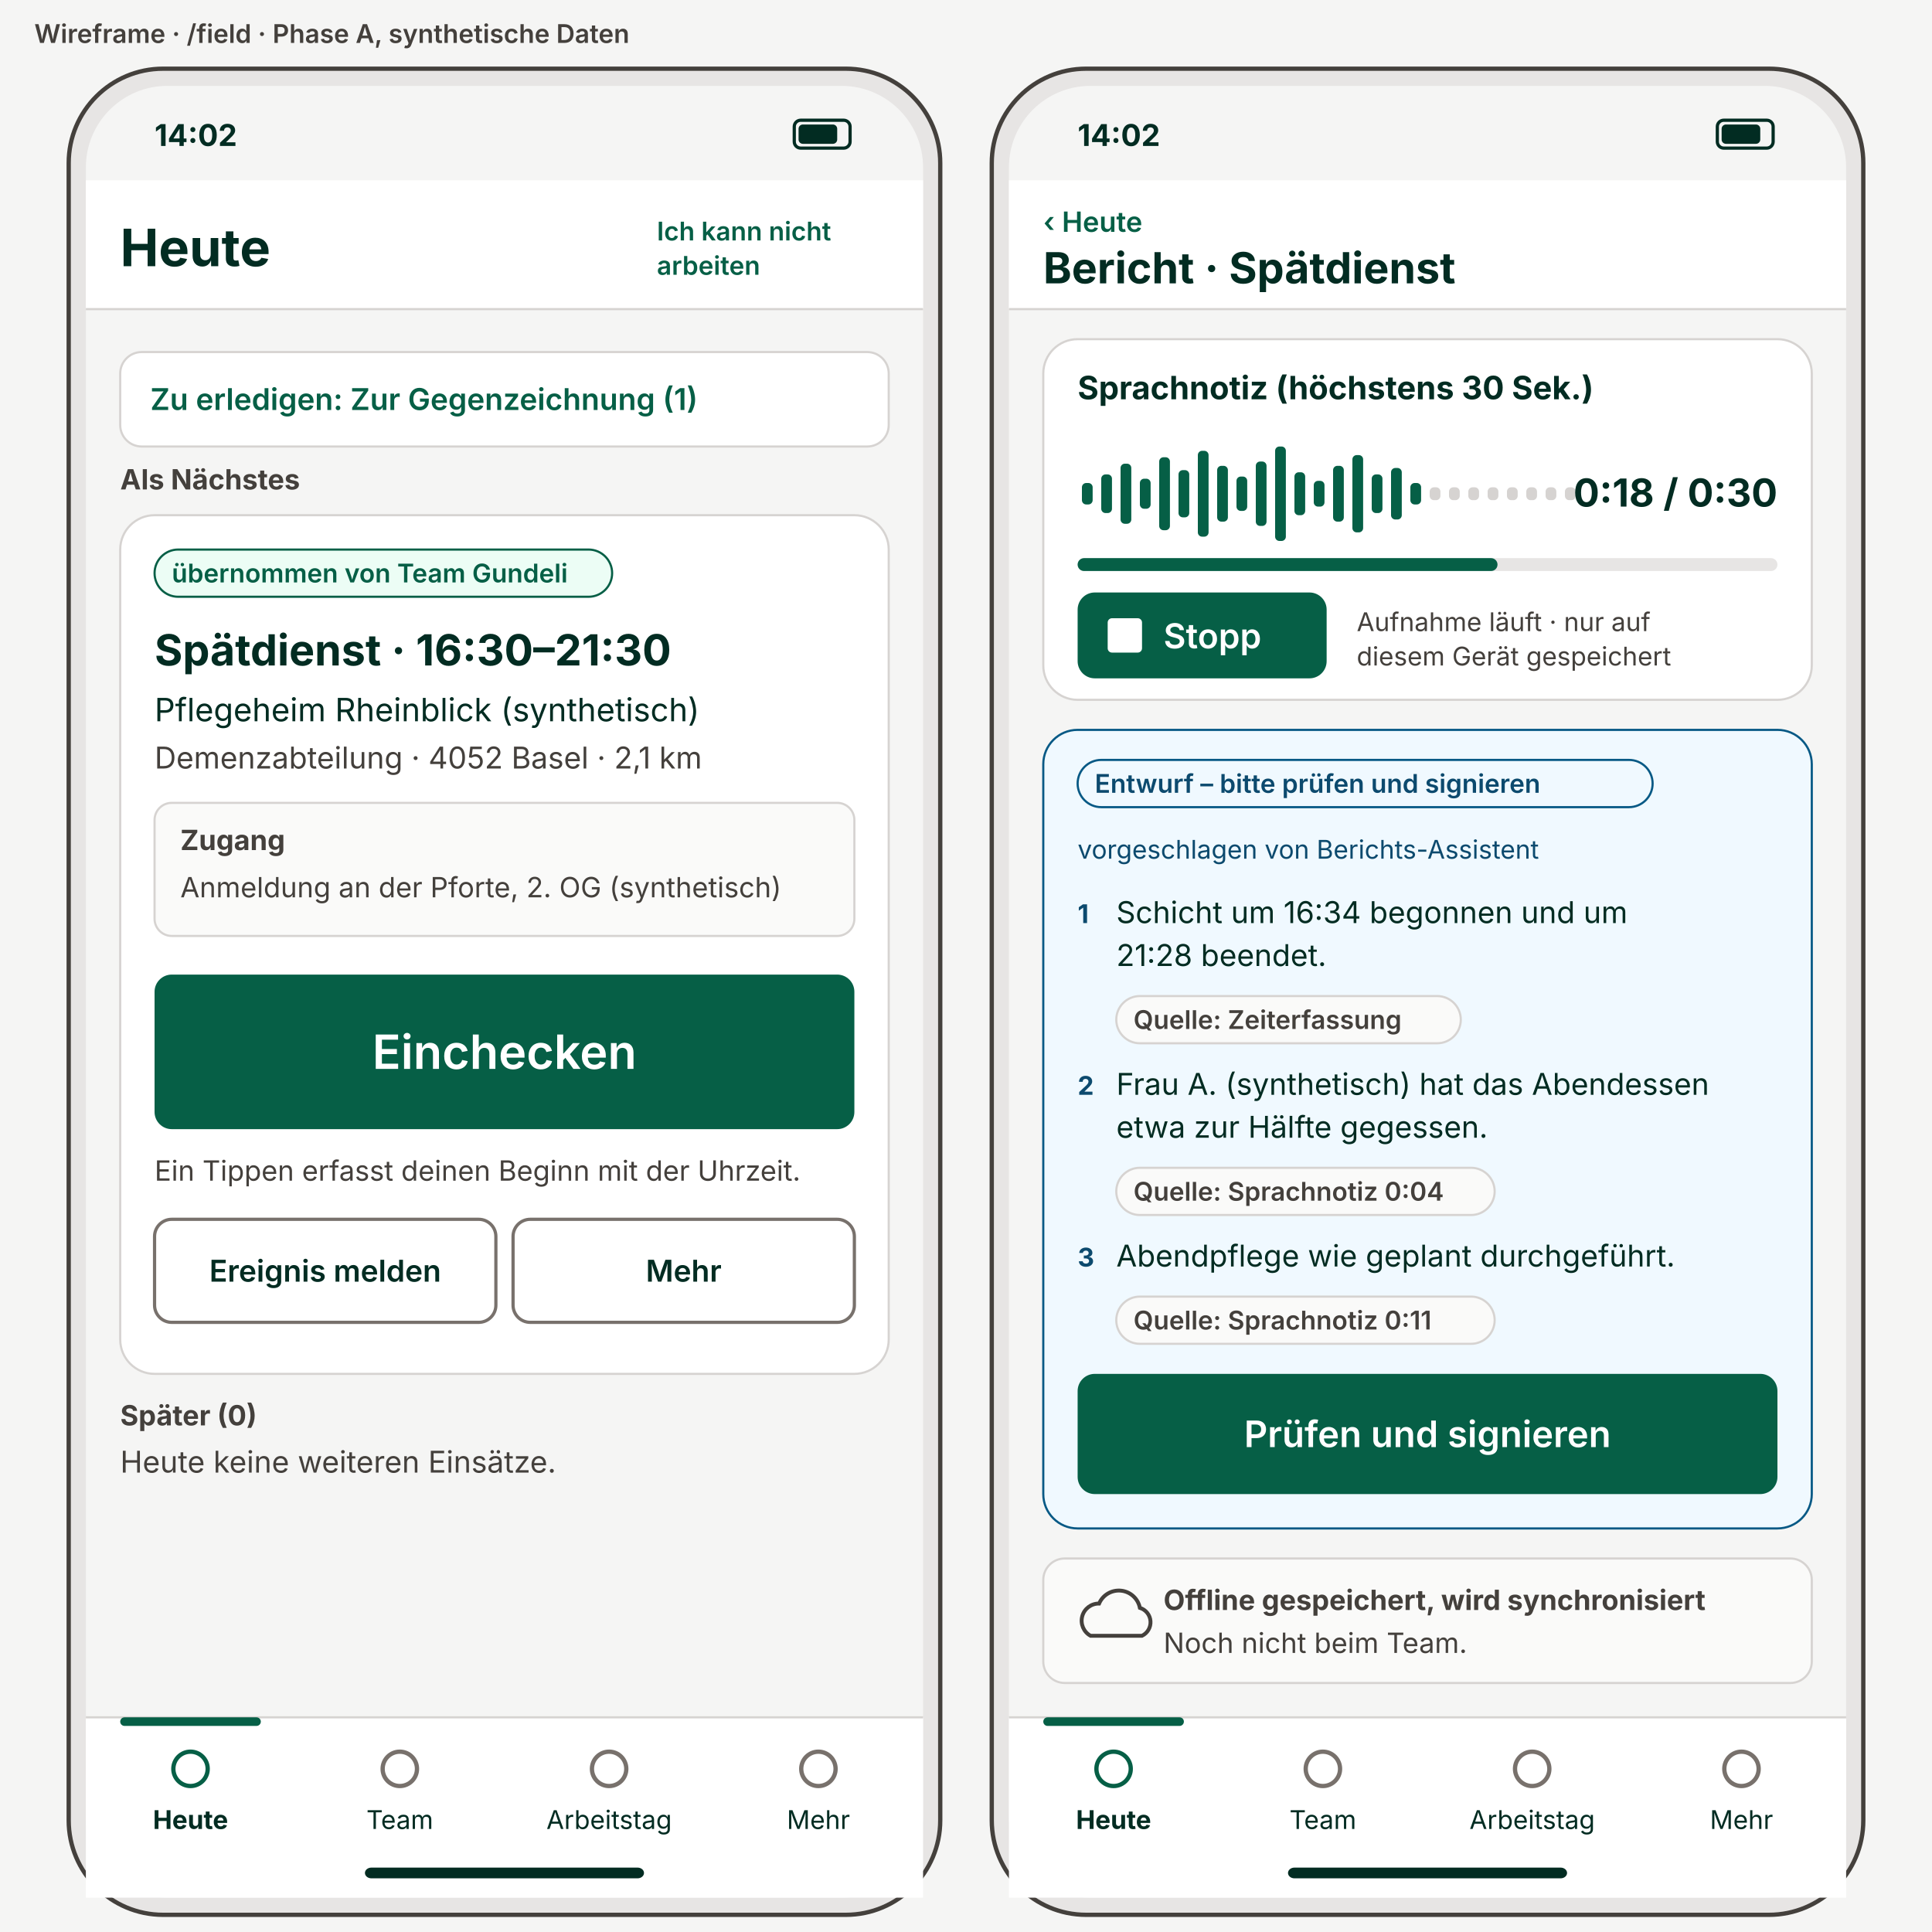
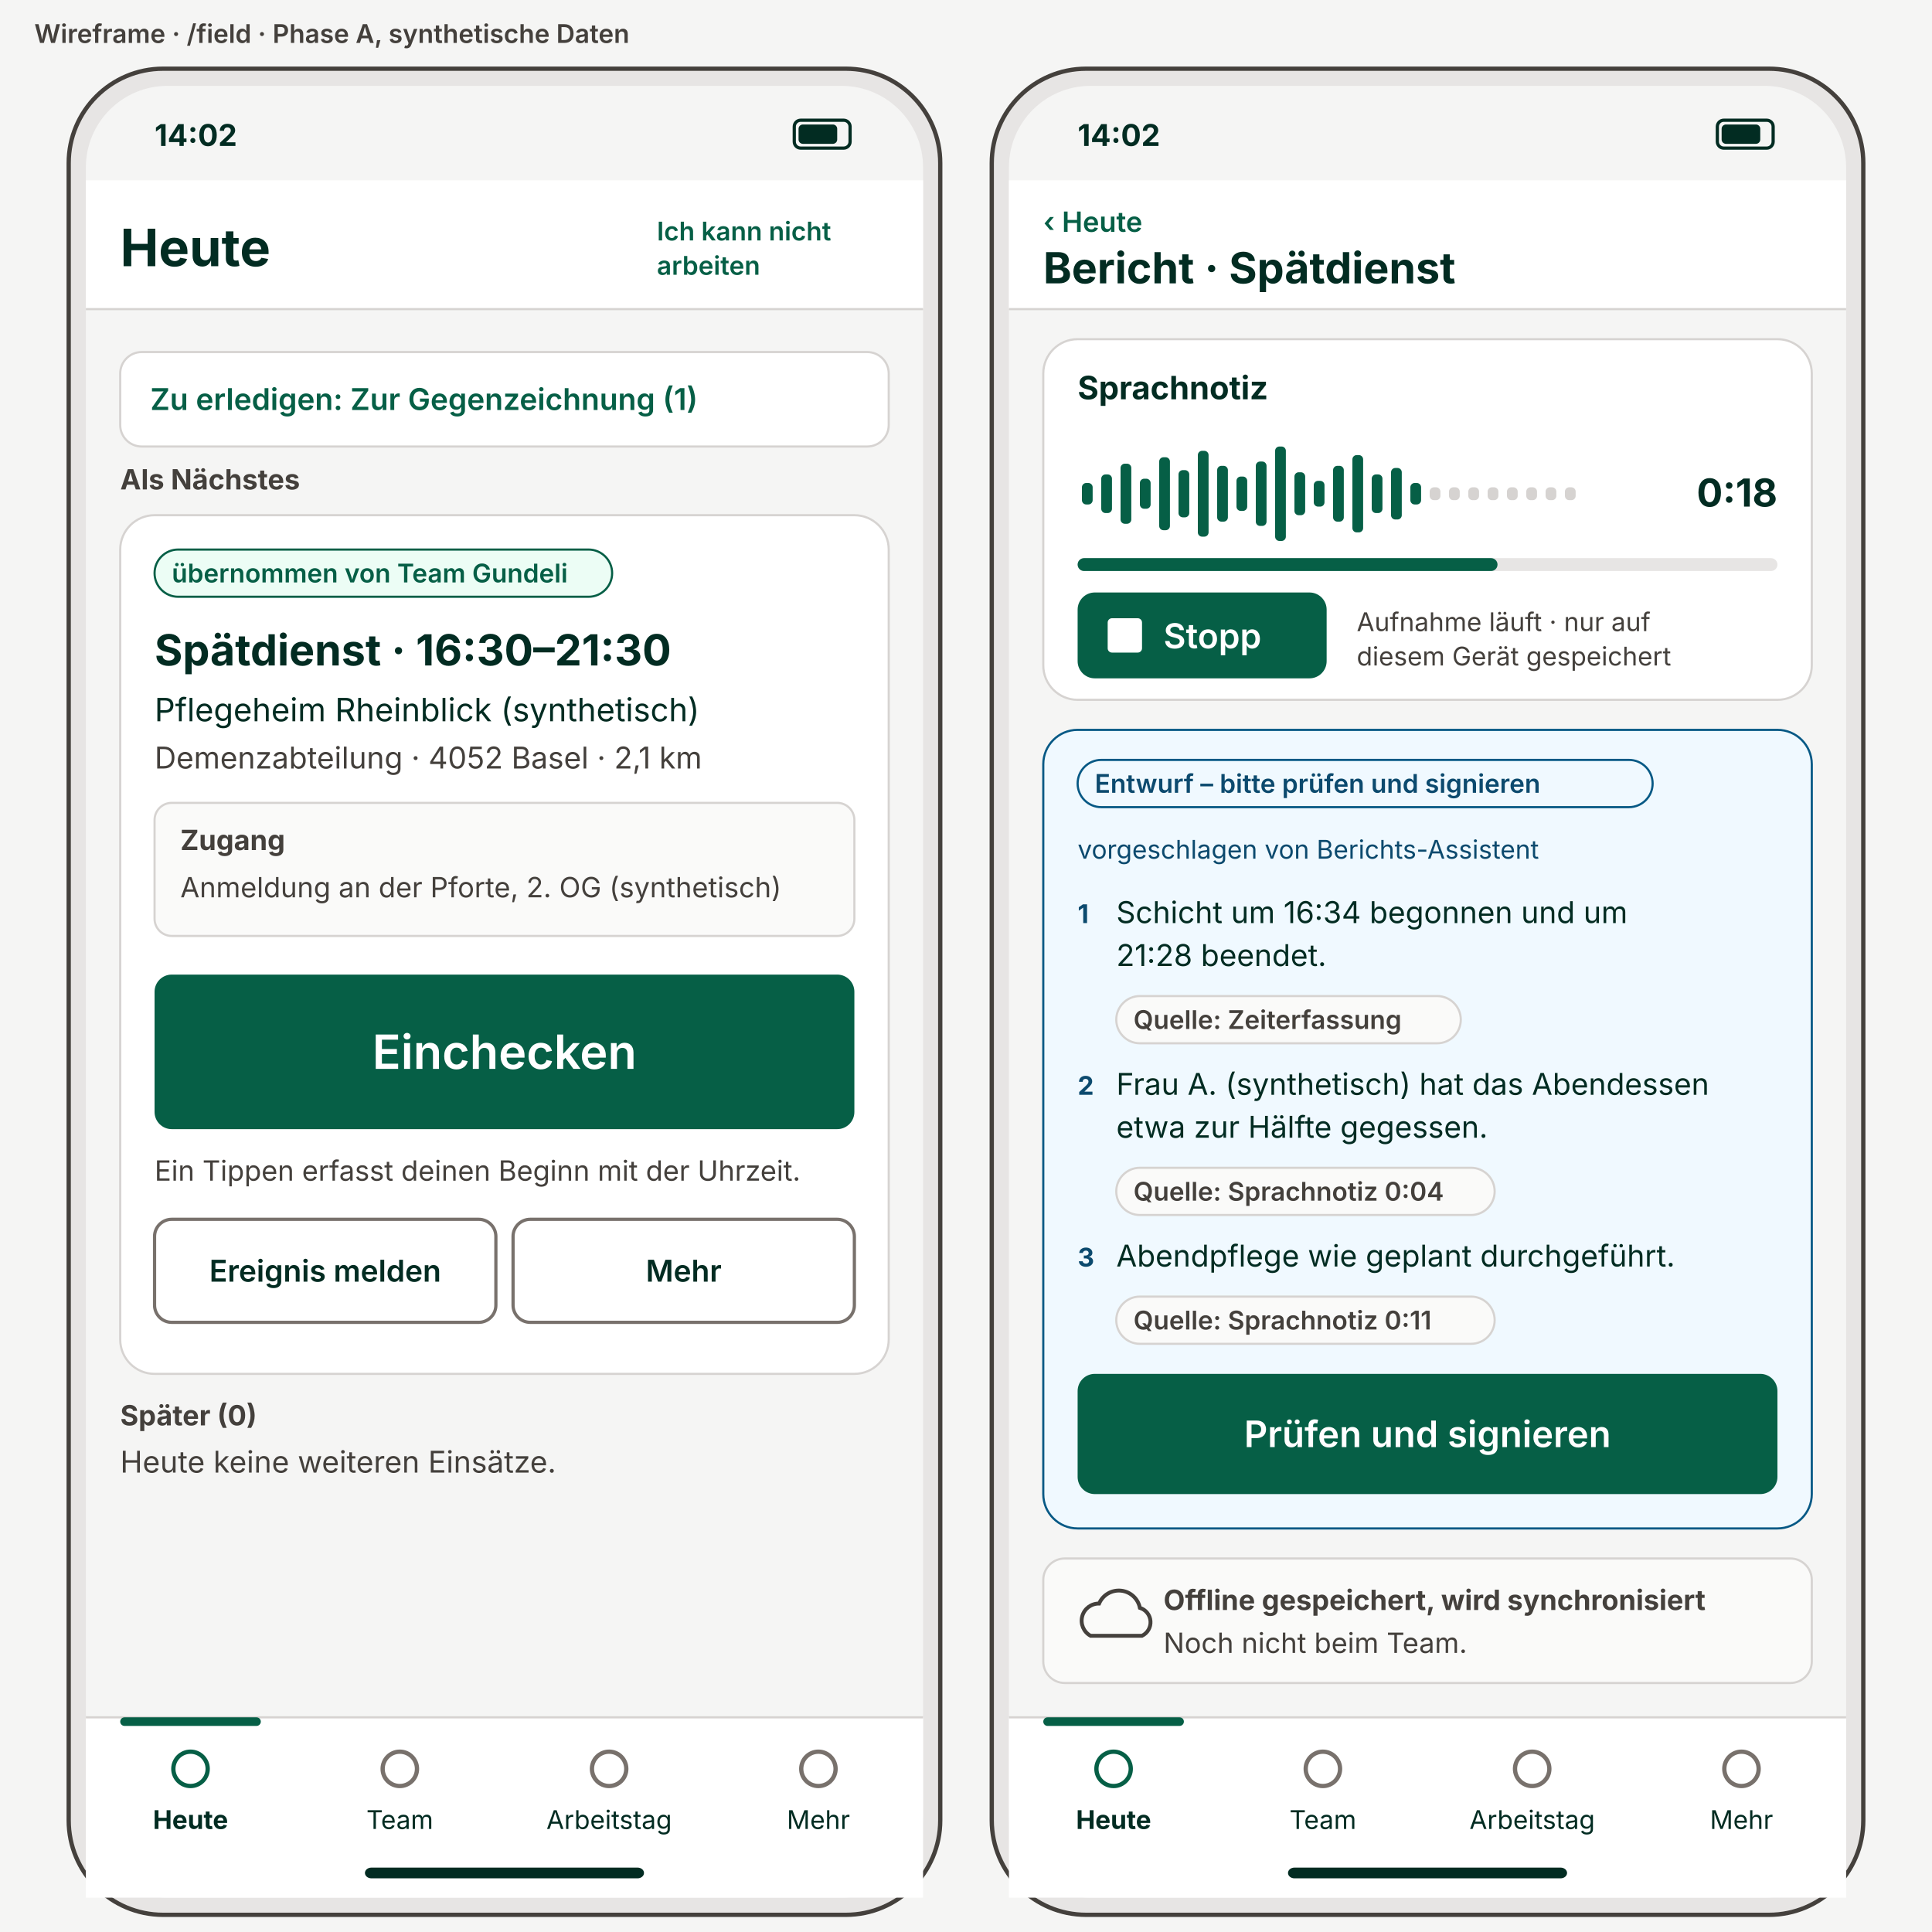
<svg xmlns="http://www.w3.org/2000/svg" width="900" height="900" viewBox="0 0 900 900" font-family="Inter, Arial, sans-serif" role="img" aria-label="Wireframe Caregiver Mobile /field">
  <rect x="0" y="0" width="900" height="900" rx="0" fill="#f5f5f4" />
  <text x="16" y="20" font-size="12" font-weight="600" fill="#44403c" text-anchor="start">Wireframe · /field · Phase A, synthetische Daten</text>
  <rect x="32" y="32" width="406" height="860" rx="44" fill="#e7e5e4" stroke="#44403c" stroke-width="2" />
  <rect x="40" y="40" width="390" height="844" rx="38" fill="#f5f5f4" />
  <text x="72" y="68" font-size="14" font-weight="700" fill="#022c22" text-anchor="start">14:02</text>
  <rect x="370" y="56" width="26" height="13" rx="3" fill="none" stroke="#022c22" stroke-width="1.5" />
  <rect x="372" y="58" width="18" height="9" rx="2" fill="#022c22" />
  <rect x="40" y="84" width="390" height="60" rx="0" fill="#ffffff" />
  <line x1="40" y1="144" x2="430" y2="144" stroke="#d6d3d1" stroke-width="1" />
  <text x="56" y="124" font-size="24" font-weight="700" fill="#022c22" text-anchor="start">Heute</text>
  <rect x="40" y="800" width="390" height="84" rx="0" fill="#ffffff" />
  <line x1="40" y1="800" x2="430" y2="800" stroke="#d6d3d1" stroke-width="1" />
  <rect x="56.0" y="800" width="65.5" height="4" rx="2" fill="#065f46" />
  <circle cx="88.75" cy="824" r="8" fill="none" stroke="#065f46" stroke-width="2" />
  <text x="88.75" y="852" font-size="12" font-weight="700" fill="#022c22" text-anchor="middle">Heute</text>
  <circle cx="186.25" cy="824" r="8" fill="none" stroke="#78716c" stroke-width="2" />
  <text x="186.25" y="852" font-size="12" font-weight="400" fill="#022c22" text-anchor="middle">Team</text>
  <circle cx="283.75" cy="824" r="8" fill="none" stroke="#78716c" stroke-width="2" />
  <text x="283.75" y="852" font-size="12" font-weight="400" fill="#022c22" text-anchor="middle">Arbeitstag</text>
  <circle cx="381.25" cy="824" r="8" fill="none" stroke="#78716c" stroke-width="2" />
  <text x="381.25" y="852" font-size="12" font-weight="400" fill="#022c22" text-anchor="middle">Mehr</text>
  <rect x="170" y="870" width="130" height="5" rx="3" fill="#022c22" />
  <text x="306" y="112" font-size="12" font-weight="600" fill="#065f46" text-anchor="start">Ich kann nicht</text>
  <text x="306" y="128" font-size="12" font-weight="600" fill="#065f46" text-anchor="start">arbeiten</text>
  <rect x="56" y="164" width="358" height="44" rx="10" fill="#ffffff" stroke="#d6d3d1" stroke-width="1" />
  <text x="70" y="191" font-size="14" font-weight="600" fill="#065f46" text-anchor="start">Zu erledigen: Zur Gegenzeichnung (1)</text>
  <text x="56" y="228" font-size="13" font-weight="700" fill="#44403c" text-anchor="start">Als Nächstes</text>
  <rect x="56" y="240" width="358" height="400" rx="16" fill="#ffffff" stroke="#d6d3d1" stroke-width="1" />
  <rect x="72" y="256" width="213.16" height="22" rx="11.0" fill="#ecfdf5" stroke="#065f46" stroke-width="1" />
  <text x="80" y="271.32" font-size="12" font-weight="600" fill="#065f46" text-anchor="start">übernommen von Team Gundeli</text>
  <text x="72" y="310" font-size="20" font-weight="700" fill="#022c22" text-anchor="start">Spätdienst · 16:30–21:30</text>
  <text x="72" y="336" font-size="15" font-weight="400" fill="#022c22" text-anchor="start">Pflegeheim Rheinblick (synthetisch)</text>
  <text x="72" y="358" font-size="14" font-weight="400" fill="#44403c" text-anchor="start">Demenzabteilung · 4052 Basel · 2,1 km</text>
  <rect x="72" y="374" width="326" height="62" rx="8" fill="#fafaf9" stroke="#d6d3d1" stroke-width="1" />
  <text x="84" y="396" font-size="13" font-weight="700" fill="#44403c" text-anchor="start">Zugang</text>
  <text x="84" y="418" font-size="13" font-weight="400" fill="#44403c" text-anchor="start">Anmeldung an der Pforte, 2. OG (synthetisch)</text>
  <rect x="72" y="454" width="326" height="72" rx="8" fill="#065f46" />
  <text x="235.0" y="497.92" font-size="22" font-weight="600" fill="#ffffff" text-anchor="middle">Einchecken</text>
  <text x="72" y="550" font-size="13" font-weight="400" fill="#44403c" text-anchor="start">Ein Tippen erfasst deinen Beginn mit der Uhrzeit.</text>
  <rect x="72" y="568" width="159.0" height="48" rx="8" fill="#ffffff" stroke="#78716c" stroke-width="1.5" />
  <text x="151.5" y="597.04" font-size="14" font-weight="600" fill="#022c22" text-anchor="middle">Ereignis melden</text>
  <rect x="239.0" y="568" width="159.0" height="48" rx="8" fill="#ffffff" stroke="#78716c" stroke-width="1.5" />
  <text x="318.5" y="597.04" font-size="14" font-weight="600" fill="#022c22" text-anchor="middle">Mehr</text>
  <text x="56" y="664" font-size="13" font-weight="700" fill="#44403c" text-anchor="start">Später (0)</text>
  <text x="56" y="686" font-size="14" font-weight="400" fill="#44403c" text-anchor="start">Heute keine weiteren Einsätze.</text>
  <rect x="462" y="32" width="406" height="860" rx="44" fill="#e7e5e4" stroke="#44403c" stroke-width="2" />
  <rect x="470" y="40" width="390" height="844" rx="38" fill="#f5f5f4" />
  <text x="502" y="68" font-size="14" font-weight="700" fill="#022c22" text-anchor="start">14:02</text>
  <rect x="800" y="56" width="26" height="13" rx="3" fill="none" stroke="#022c22" stroke-width="1.5" />
  <rect x="802" y="58" width="18" height="9" rx="2" fill="#022c22" />
  <rect x="470" y="84" width="390" height="60" rx="0" fill="#ffffff" />
  <line x1="470" y1="144" x2="860" y2="144" stroke="#d6d3d1" stroke-width="1" />
  <text x="486" y="108" font-size="13" font-weight="600" fill="#065f46" text-anchor="start">‹ Heute</text>
  <text x="486" y="132" font-size="20" font-weight="700" fill="#022c22" text-anchor="start">Bericht · Spätdienst</text>
  <rect x="470" y="800" width="390" height="84" rx="0" fill="#ffffff" />
  <line x1="470" y1="800" x2="860" y2="800" stroke="#d6d3d1" stroke-width="1" />
  <rect x="486.0" y="800" width="65.5" height="4" rx="2" fill="#065f46" />
  <circle cx="518.75" cy="824" r="8" fill="none" stroke="#065f46" stroke-width="2" />
  <text x="518.75" y="852" font-size="12" font-weight="700" fill="#022c22" text-anchor="middle">Heute</text>
  <circle cx="616.25" cy="824" r="8" fill="none" stroke="#78716c" stroke-width="2" />
  <text x="616.25" y="852" font-size="12" font-weight="400" fill="#022c22" text-anchor="middle">Team</text>
  <circle cx="713.75" cy="824" r="8" fill="none" stroke="#78716c" stroke-width="2" />
  <text x="713.75" y="852" font-size="12" font-weight="400" fill="#022c22" text-anchor="middle">Arbeitstag</text>
  <circle cx="811.25" cy="824" r="8" fill="none" stroke="#78716c" stroke-width="2" />
  <text x="811.25" y="852" font-size="12" font-weight="400" fill="#022c22" text-anchor="middle">Mehr</text>
  <rect x="600" y="870" width="130" height="5" rx="3" fill="#022c22" />
  <rect x="486" y="158" width="358" height="168" rx="16" fill="#ffffff" stroke="#d6d3d1" stroke-width="1" />
-   <text x="502" y="186" font-size="15" font-weight="700" fill="#022c22" text-anchor="start">Sprachnotiz (höchstens 30 Sek.)</text>
+   <text x="502" y="186" font-size="15" font-weight="700" fill="#022c22" text-anchor="start">Sprachnotiz</text>
  <rect x="504" y="225.0" width="5" height="10" rx="2" fill="#065f46" />
  <rect x="513" y="221.0" width="5" height="18" rx="2" fill="#065f46" />
  <rect x="522" y="216.0" width="5" height="28" rx="2" fill="#065f46" />
  <rect x="531" y="223.0" width="5" height="14" rx="2" fill="#065f46" />
  <rect x="540" y="213.0" width="5" height="34" rx="2" fill="#065f46" />
  <rect x="549" y="219.0" width="5" height="22" rx="2" fill="#065f46" />
  <rect x="558" y="210.0" width="5" height="40" rx="2" fill="#065f46" />
  <rect x="567" y="217.0" width="5" height="26" rx="2" fill="#065f46" />
  <rect x="576" y="222.0" width="5" height="16" rx="2" fill="#065f46" />
  <rect x="585" y="215.0" width="5" height="30" rx="2" fill="#065f46" />
  <rect x="594" y="208.0" width="5" height="44" rx="2" fill="#065f46" />
  <rect x="603" y="220.0" width="5" height="20" rx="2" fill="#065f46" />
  <rect x="612" y="224.0" width="5" height="12" rx="2" fill="#065f46" />
  <rect x="621" y="217.0" width="5" height="26" rx="2" fill="#065f46" />
  <rect x="630" y="212.0" width="5" height="36" rx="2" fill="#065f46" />
  <rect x="639" y="221.0" width="5" height="18" rx="2" fill="#065f46" />
  <rect x="648" y="218.0" width="5" height="24" rx="2" fill="#065f46" />
  <rect x="657" y="225.0" width="5" height="10" rx="2" fill="#065f46" />
  <rect x="666" y="227.0" width="5" height="6" rx="2" fill="#d6d3d1" />
  <rect x="675" y="227.0" width="5" height="6" rx="2" fill="#d6d3d1" />
  <rect x="684" y="227.0" width="5" height="6" rx="2" fill="#d6d3d1" />
  <rect x="693" y="227.0" width="5" height="6" rx="2" fill="#d6d3d1" />
  <rect x="702" y="227.0" width="5" height="6" rx="2" fill="#d6d3d1" />
  <rect x="711" y="227.0" width="5" height="6" rx="2" fill="#d6d3d1" />
  <rect x="720" y="227.0" width="5" height="6" rx="2" fill="#d6d3d1" />
  <rect x="729" y="227.0" width="5" height="6" rx="2" fill="#d6d3d1" />
-   <text x="828" y="236" font-size="18" font-weight="700" fill="#022c22" text-anchor="end">0:18 / 0:30</text>
+   <text x="828" y="236" font-size="18" font-weight="700" fill="#022c22" text-anchor="end">0:18</text>
  <rect x="502" y="260" width="326" height="6" rx="3" fill="#e7e5e4" />
  <rect x="502" y="260" width="195.6" height="6" rx="3" fill="#065f46" />
  <rect x="502" y="276" width="116" height="40" rx="8" fill="#065f46" />
  <rect x="516" y="288" width="16" height="16" rx="2" fill="#ffffff" />
  <text x="542" y="302" font-size="16" font-weight="600" fill="#ffffff" text-anchor="start">Stopp</text>
  <text x="632" y="294" font-size="12" font-weight="400" fill="#44403c" text-anchor="start">Aufnahme läuft · nur auf</text>
  <text x="632" y="310" font-size="12" font-weight="400" fill="#44403c" text-anchor="start">diesem Gerät gespeichert</text>
  <rect x="486" y="340" width="358" height="372" rx="16" fill="#f0f9ff" stroke="#075985" stroke-width="1" />
  <rect x="502" y="354" width="267.856" height="22" rx="11.0" fill="#f0f9ff" stroke="#075985" stroke-width="1" />
  <text x="510" y="369.32" font-size="12" font-weight="600" fill="#0c4a6e" text-anchor="start">Entwurf – bitte prüfen und signieren</text>
  <text x="502" y="400" font-size="12" font-weight="400" fill="#0c4a6e" text-anchor="start">vorgeschlagen von Berichts-Assistent</text>
  <text x="502" y="430" font-size="12" font-weight="700" fill="#0c4a6e" text-anchor="start">1</text>
  <text x="520" y="430" font-size="14" font-weight="400" fill="#022c22" text-anchor="start">Schicht um 16:34 begonnen und um</text>
  <text x="520" y="450" font-size="14" font-weight="400" fill="#022c22" text-anchor="start">21:28 beendet.</text>
  <rect x="520" y="464" width="160.499" height="22" rx="11.0" fill="#fafaf9" stroke="#d6d3d1" stroke-width="1" />
  <text x="528" y="479.32" font-size="12" font-weight="600" fill="#44403c" text-anchor="start">Quelle: Zeiterfassung</text>
  <text x="502" y="510" font-size="12" font-weight="700" fill="#0c4a6e" text-anchor="start">2</text>
  <text x="520" y="510" font-size="14" font-weight="400" fill="#022c22" text-anchor="start">Frau A. (synthetisch) hat das Abendessen</text>
  <text x="520" y="530" font-size="14" font-weight="400" fill="#022c22" text-anchor="start">etwa zur Hälfte gegessen.</text>
  <rect x="520" y="544" width="176.272" height="22" rx="11.0" fill="#fafaf9" stroke="#d6d3d1" stroke-width="1" />
  <text x="528" y="559.32" font-size="12" font-weight="600" fill="#44403c" text-anchor="start">Quelle: Sprachnotiz 0:04</text>
  <text x="502" y="590" font-size="12" font-weight="700" fill="#0c4a6e" text-anchor="start">3</text>
  <text x="520" y="590" font-size="14" font-weight="400" fill="#022c22" text-anchor="start">Abendpflege wie geplant durchgeführt.</text>
  <rect x="520" y="604" width="176.272" height="22" rx="11.0" fill="#fafaf9" stroke="#d6d3d1" stroke-width="1" />
  <text x="528" y="619.32" font-size="12" font-weight="600" fill="#44403c" text-anchor="start">Quelle: Sprachnotiz 0:11</text>
  <rect x="502" y="640" width="326" height="56" rx="8" fill="#065f46" />
  <text x="665.0" y="674.12" font-size="17" font-weight="600" fill="#ffffff" text-anchor="middle">Prüfen und signieren</text>
  <rect x="486" y="726" width="358" height="58" rx="10" fill="#fafaf9" stroke="#d6d3d1" stroke-width="1" />
  <path d="M508,762 a8,8 0 0 1 4,-15 a10,10 0 0 1 19,2 a7,7 0 0 1 1,13 z" fill="none" stroke="#44403c" stroke-width="1.8" />
  <text x="542" y="750" font-size="13" font-weight="700" fill="#44403c" text-anchor="start">Offline gespeichert, wird synchronisiert</text>
  <text x="542" y="770" font-size="13" font-weight="400" fill="#44403c" text-anchor="start">Noch nicht beim Team.</text>
</svg>
